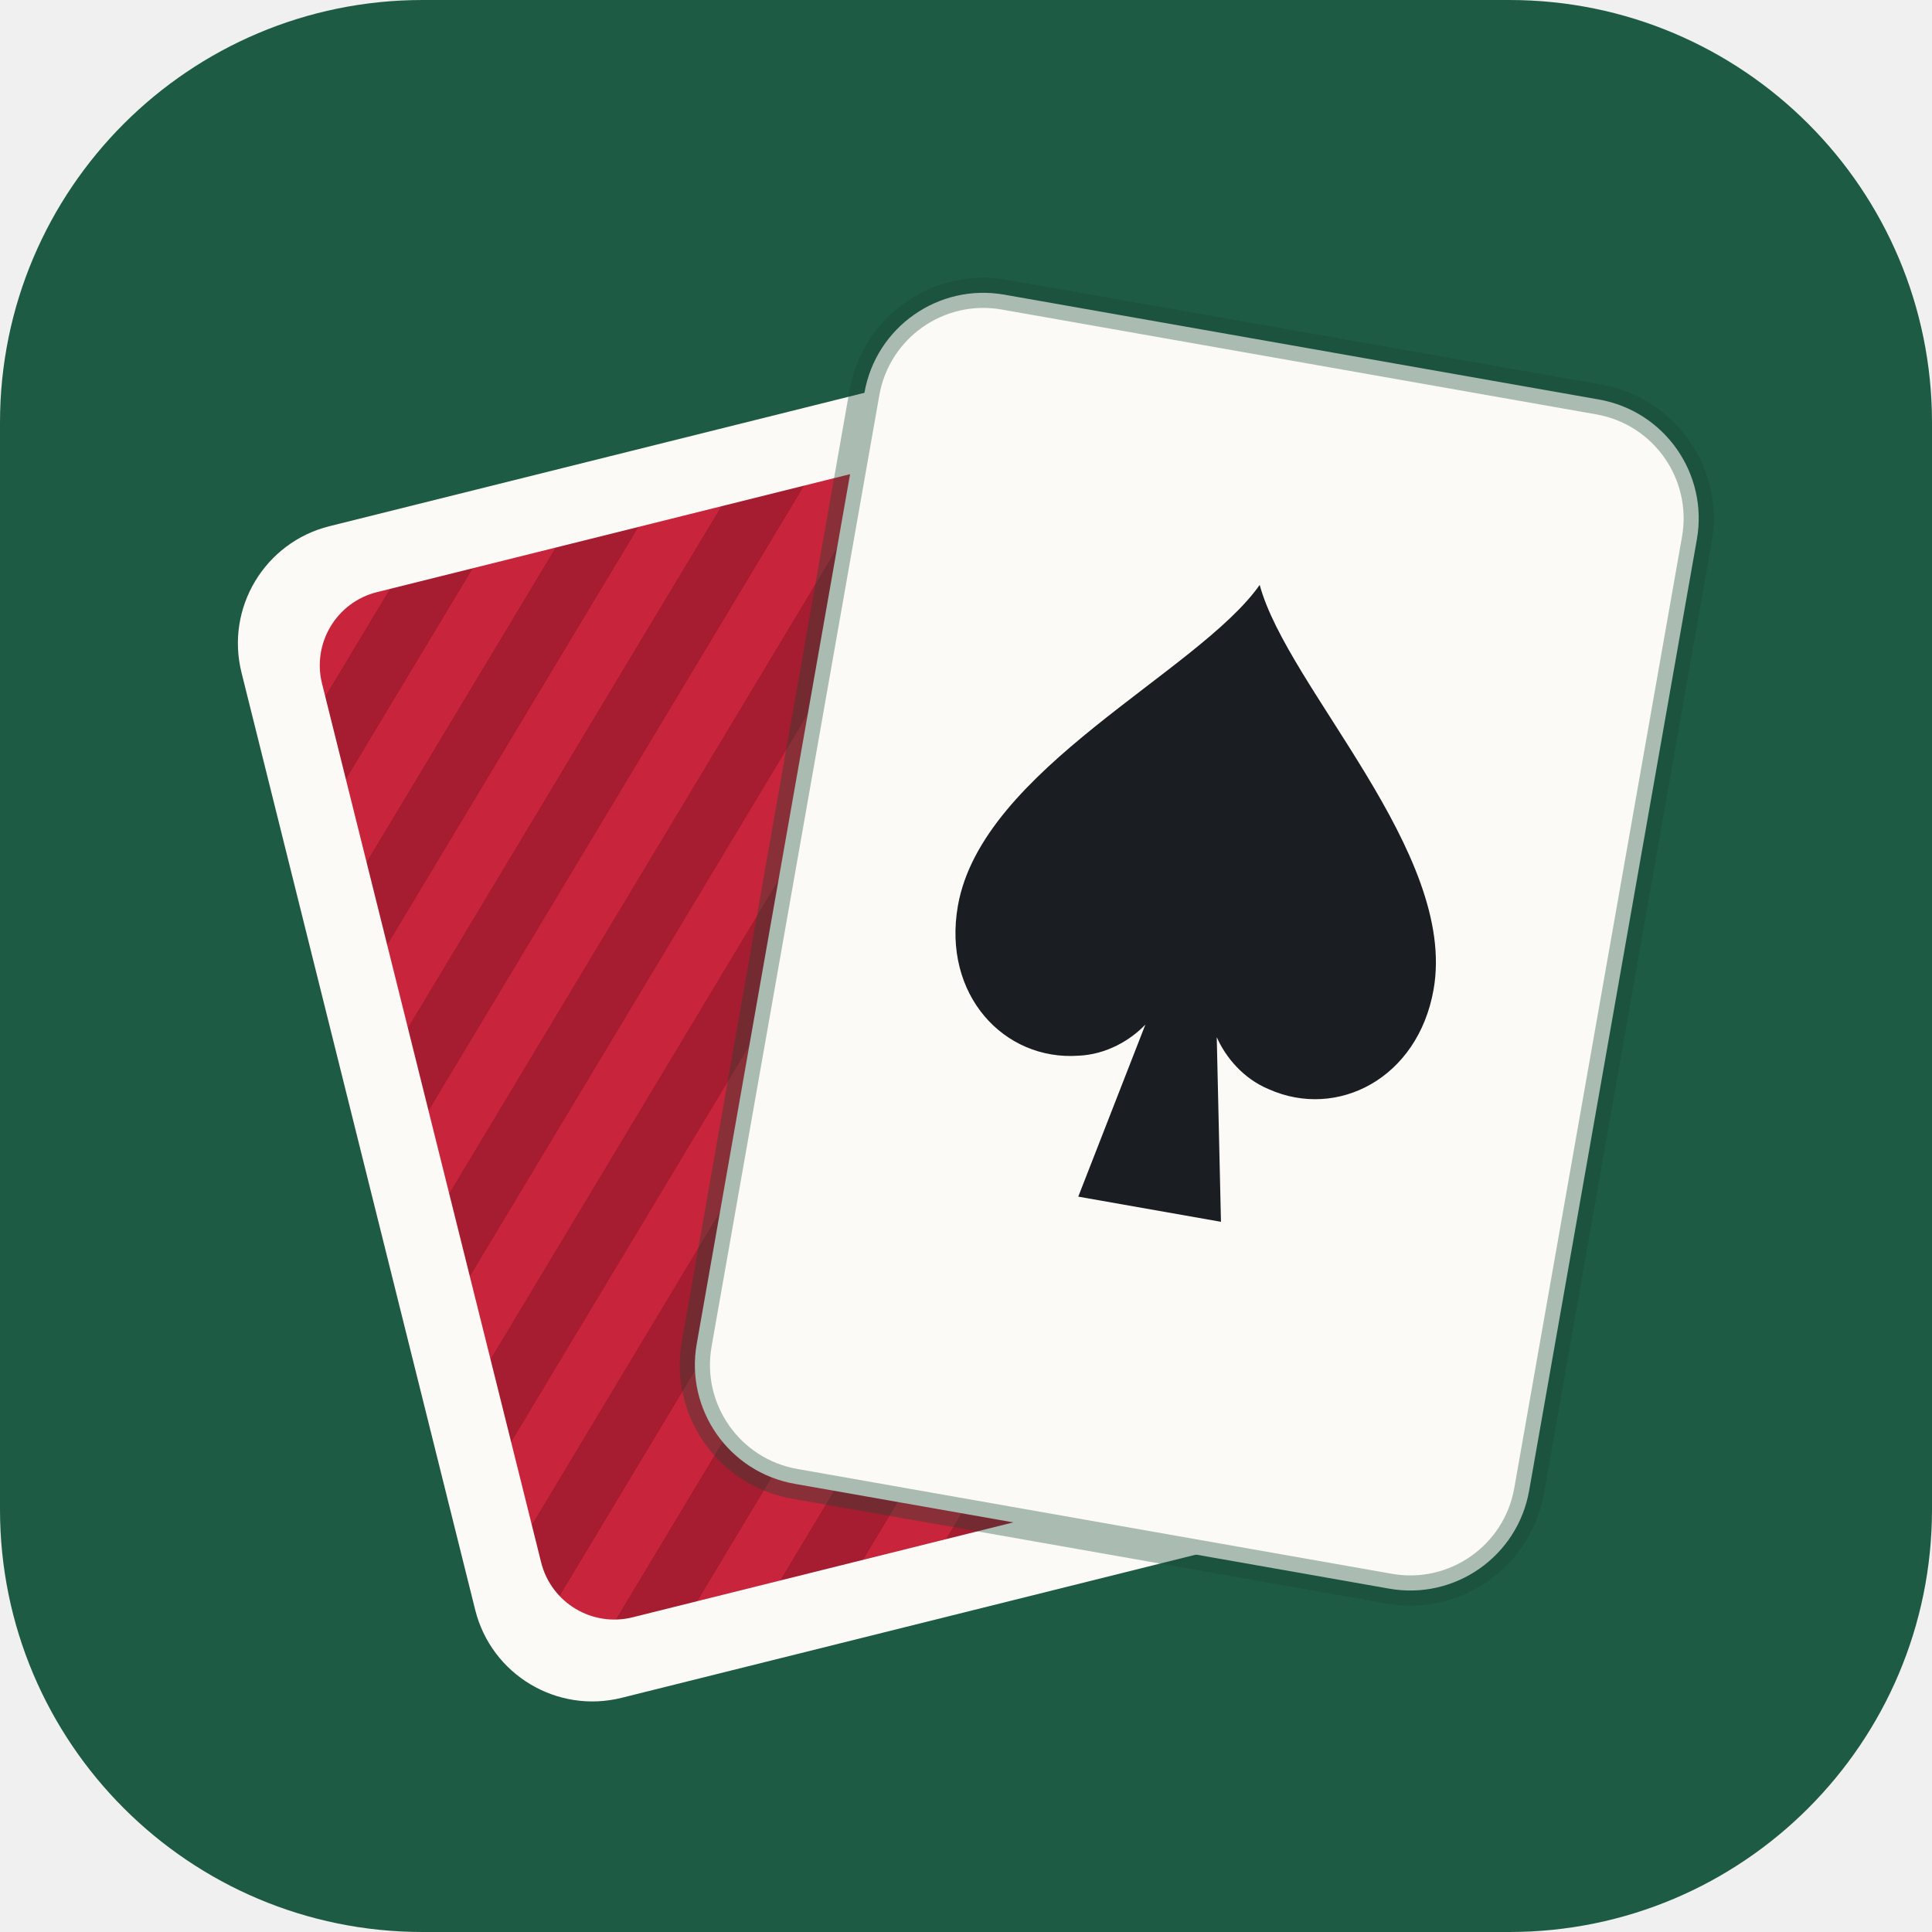
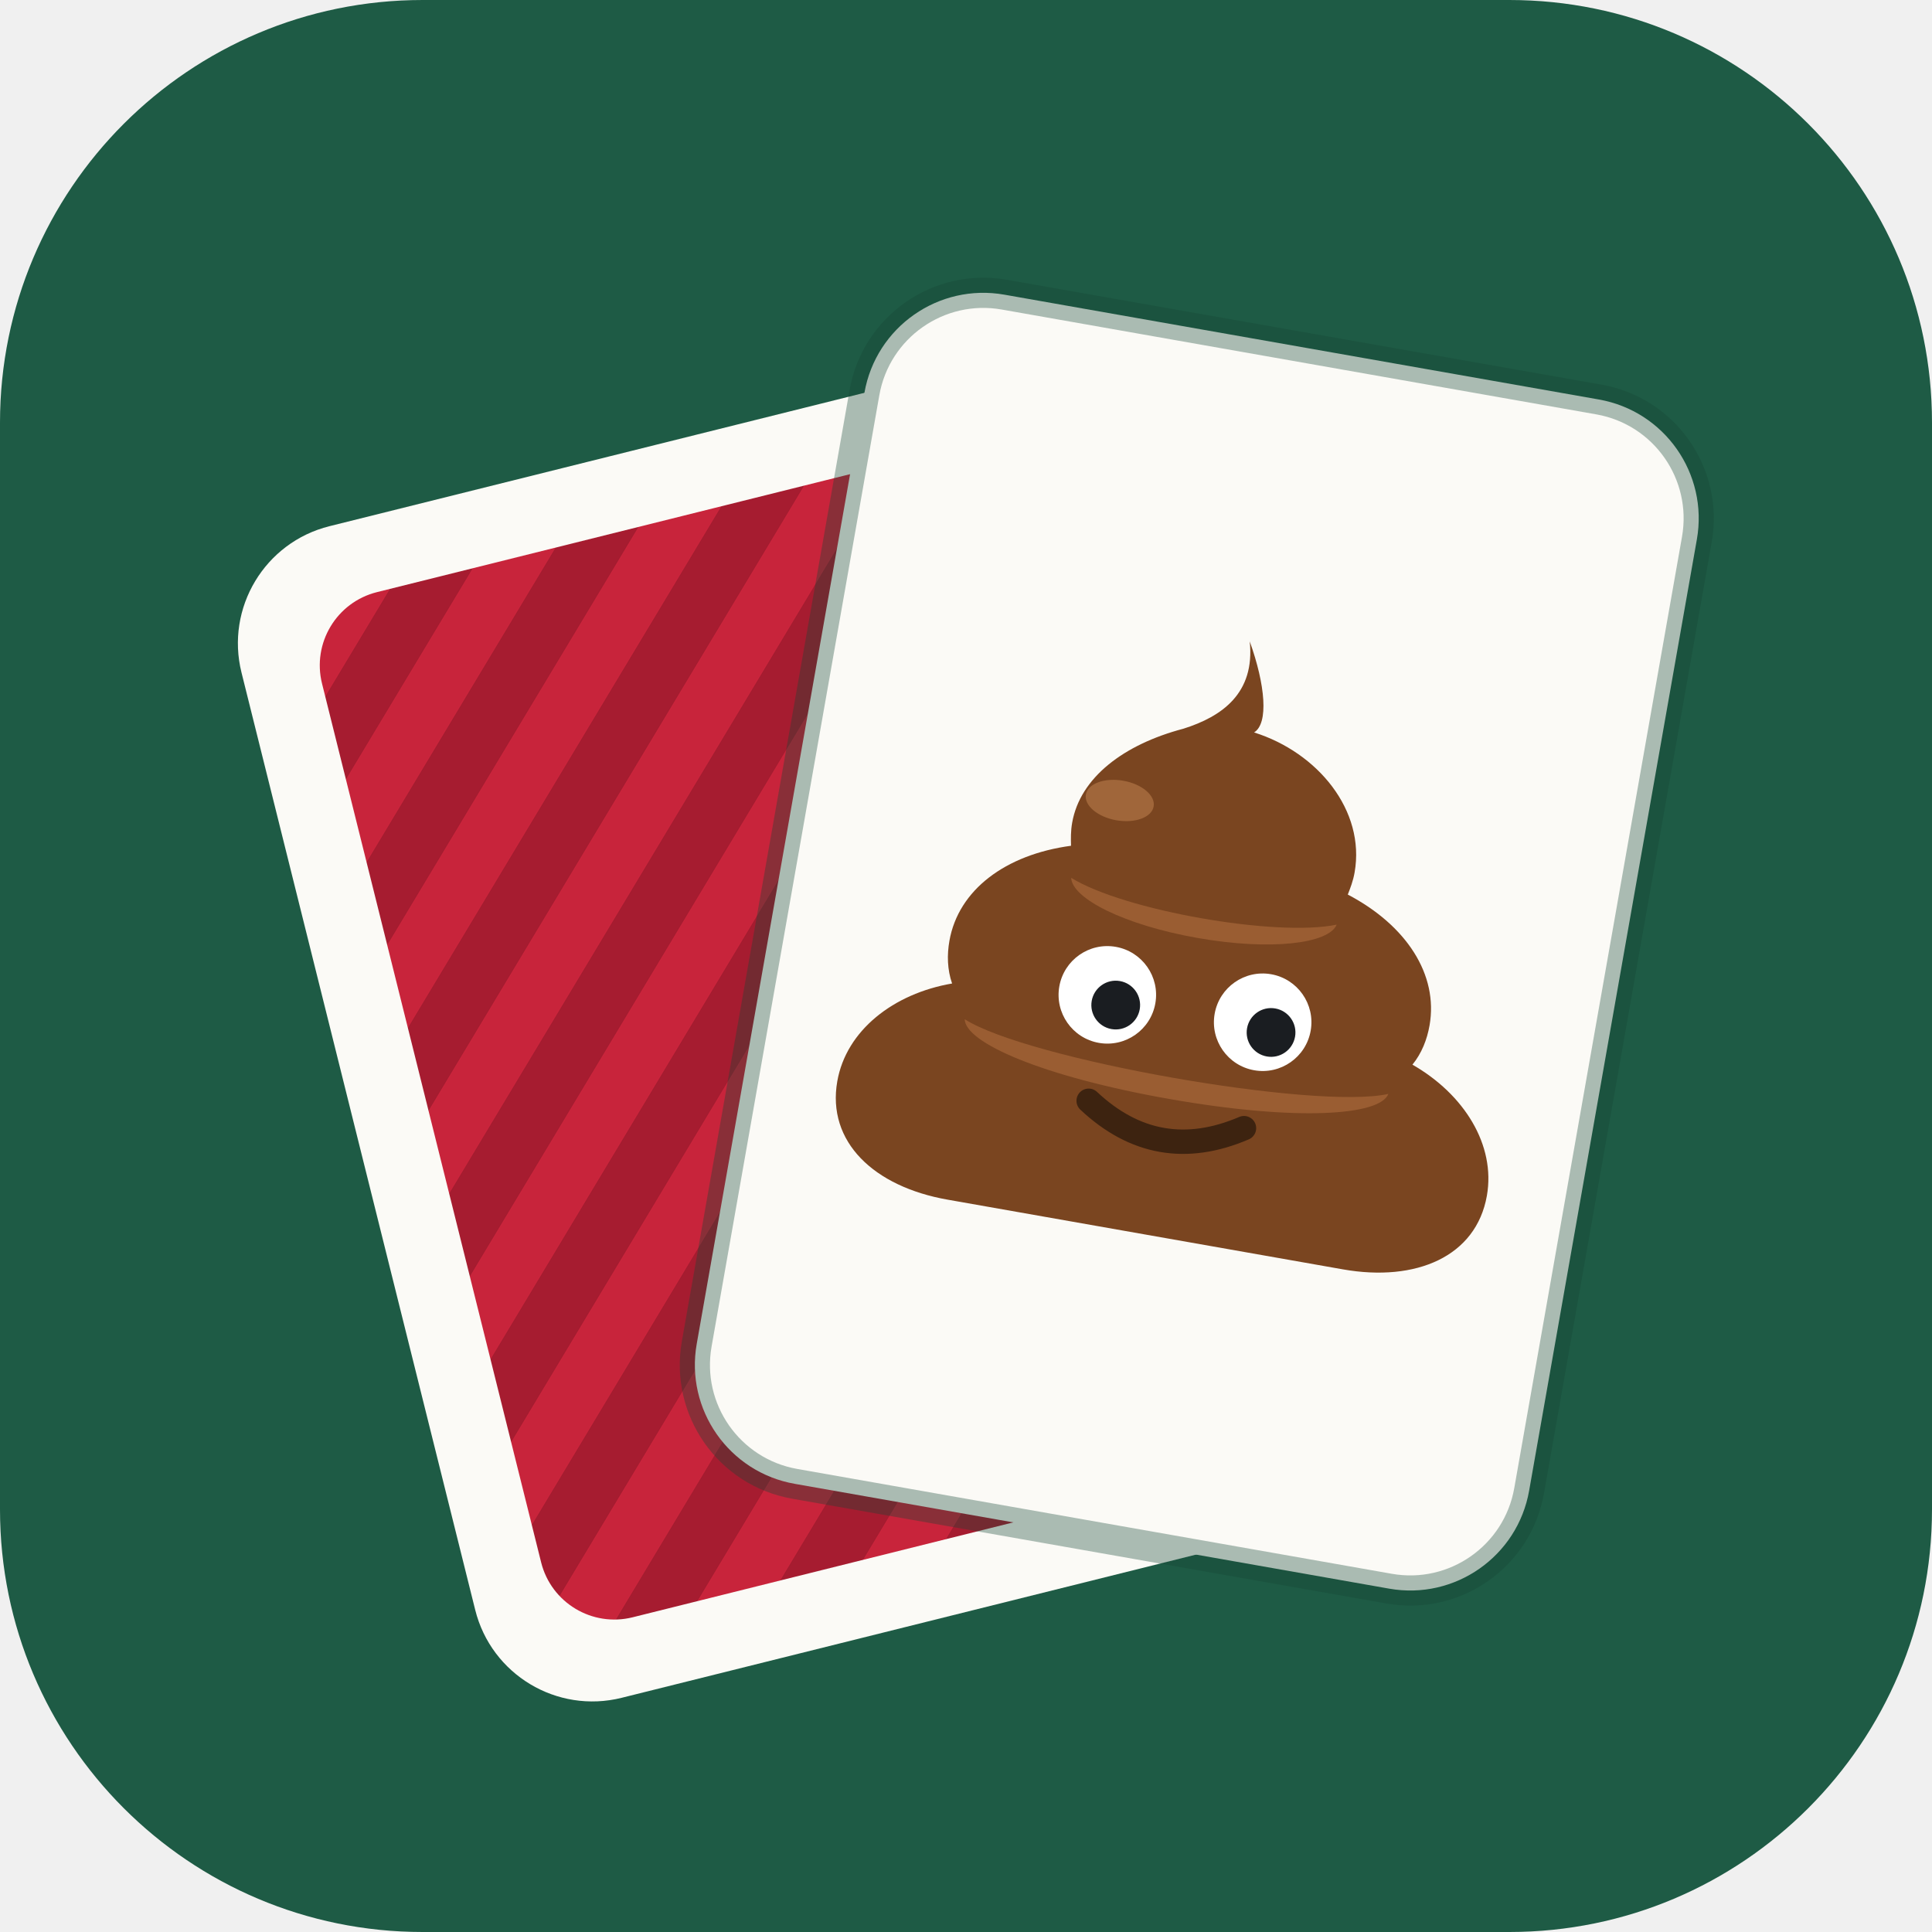
<svg xmlns="http://www.w3.org/2000/svg" viewBox="0 0 64 64">
  <defs>
    <pattern id="back" width="4" height="4" patternUnits="userSpaceOnUse" patternTransform="rotate(45)">
      <rect width="4" height="4" fill="#c8243b" />
      <rect width="2" height="4" fill="#a61c30" />
    </pattern>
  </defs>
  <rect width="64" height="64" rx="14" fill="#1e5b45" />
  <g transform="rotate(-14 32 40)">
    <rect x="13" y="13" width="28" height="40" rx="4" fill="#fbfaf6" />
    <rect x="15.5" y="15.5" width="23" height="35" rx="2.5" fill="url(#back)" />
  </g>
  <g transform="rotate(10 32 40)">
    <rect x="24" y="10" width="28" height="40" rx="4" fill="#fbfaf6" stroke="#164634" stroke-opacity=".35" />
-     <path fill="#1a1d21" d="M38 18c-1.5 3.2-8 7.6-8 12.2 0 3 2.4 4.8 4.8 4.2.9-.2 1.6-.8 2-1.4l-1.2 6h4.8l-1.2-6c.4.6 1.1 1.2 2 1.4 2.4.6 4.8-1.2 4.8-4.2 0-4.6-6.5-9-8-12.2z" />
+     <g transform="translate(26.6 18) scale(.475)">
+       <path fill="#7a4520" d="M24 4c1 3.5-1 5.5-3.5 6.8C16.6 12.6 14 15.4 14 18.6c0 .6.1 1.1.2 1.6C9.8 21.6 7 24.6 7 28.2c0 1 .2 2 .7 2.9C3.8 32.5 1 35.6 1 39.2 1 43.5 4.8 46 10 46h28c5.2 0 9-2.5 9-6.8 0-3.6-2.8-6.7-6.7-8.1.5-.9.7-1.9.7-2.9 0-3.6-2.8-6.6-7.2-8 .1-.5.2-1 .2-1.6 0-4.4-4-7.8-8.6-8.4C26.3 9.4 25.6 6.8 24 4z" />
+       <path fill="#9a5d32" d="M9 33.4c4.8 2 25.2 2 30 0-.3 1.6-6 3-15 3s-14.7-1.4-15-3zM14.6 22.4c4 1.6 14.8 1.6 18.8 0-.3 1.4-4.2 2.6-9.4 2.6s-9.1-1.2-9.4-2.6z" />
+       <ellipse cx="17" cy="16.5" rx="2.4" ry="1.4" fill="#b07444" opacity=".7" />
+       <circle cx="18.5" cy="30" r="3.4" fill="#fff" />
+       <circle cx="29.5" cy="30" r="3.4" fill="#fff" />
+       <circle cx="19.2" cy="30.6" r="1.7" fill="#1a1d21" />
+       <circle cx="30.2" cy="30.6" r="1.7" fill="#1a1d21" />
+       <path d="M18.5 37.5q5.5 3.6 11 0" fill="none" stroke="#3d2310" stroke-width="1.7" stroke-linecap="round" />
+     </g>
  </g>
</svg>
